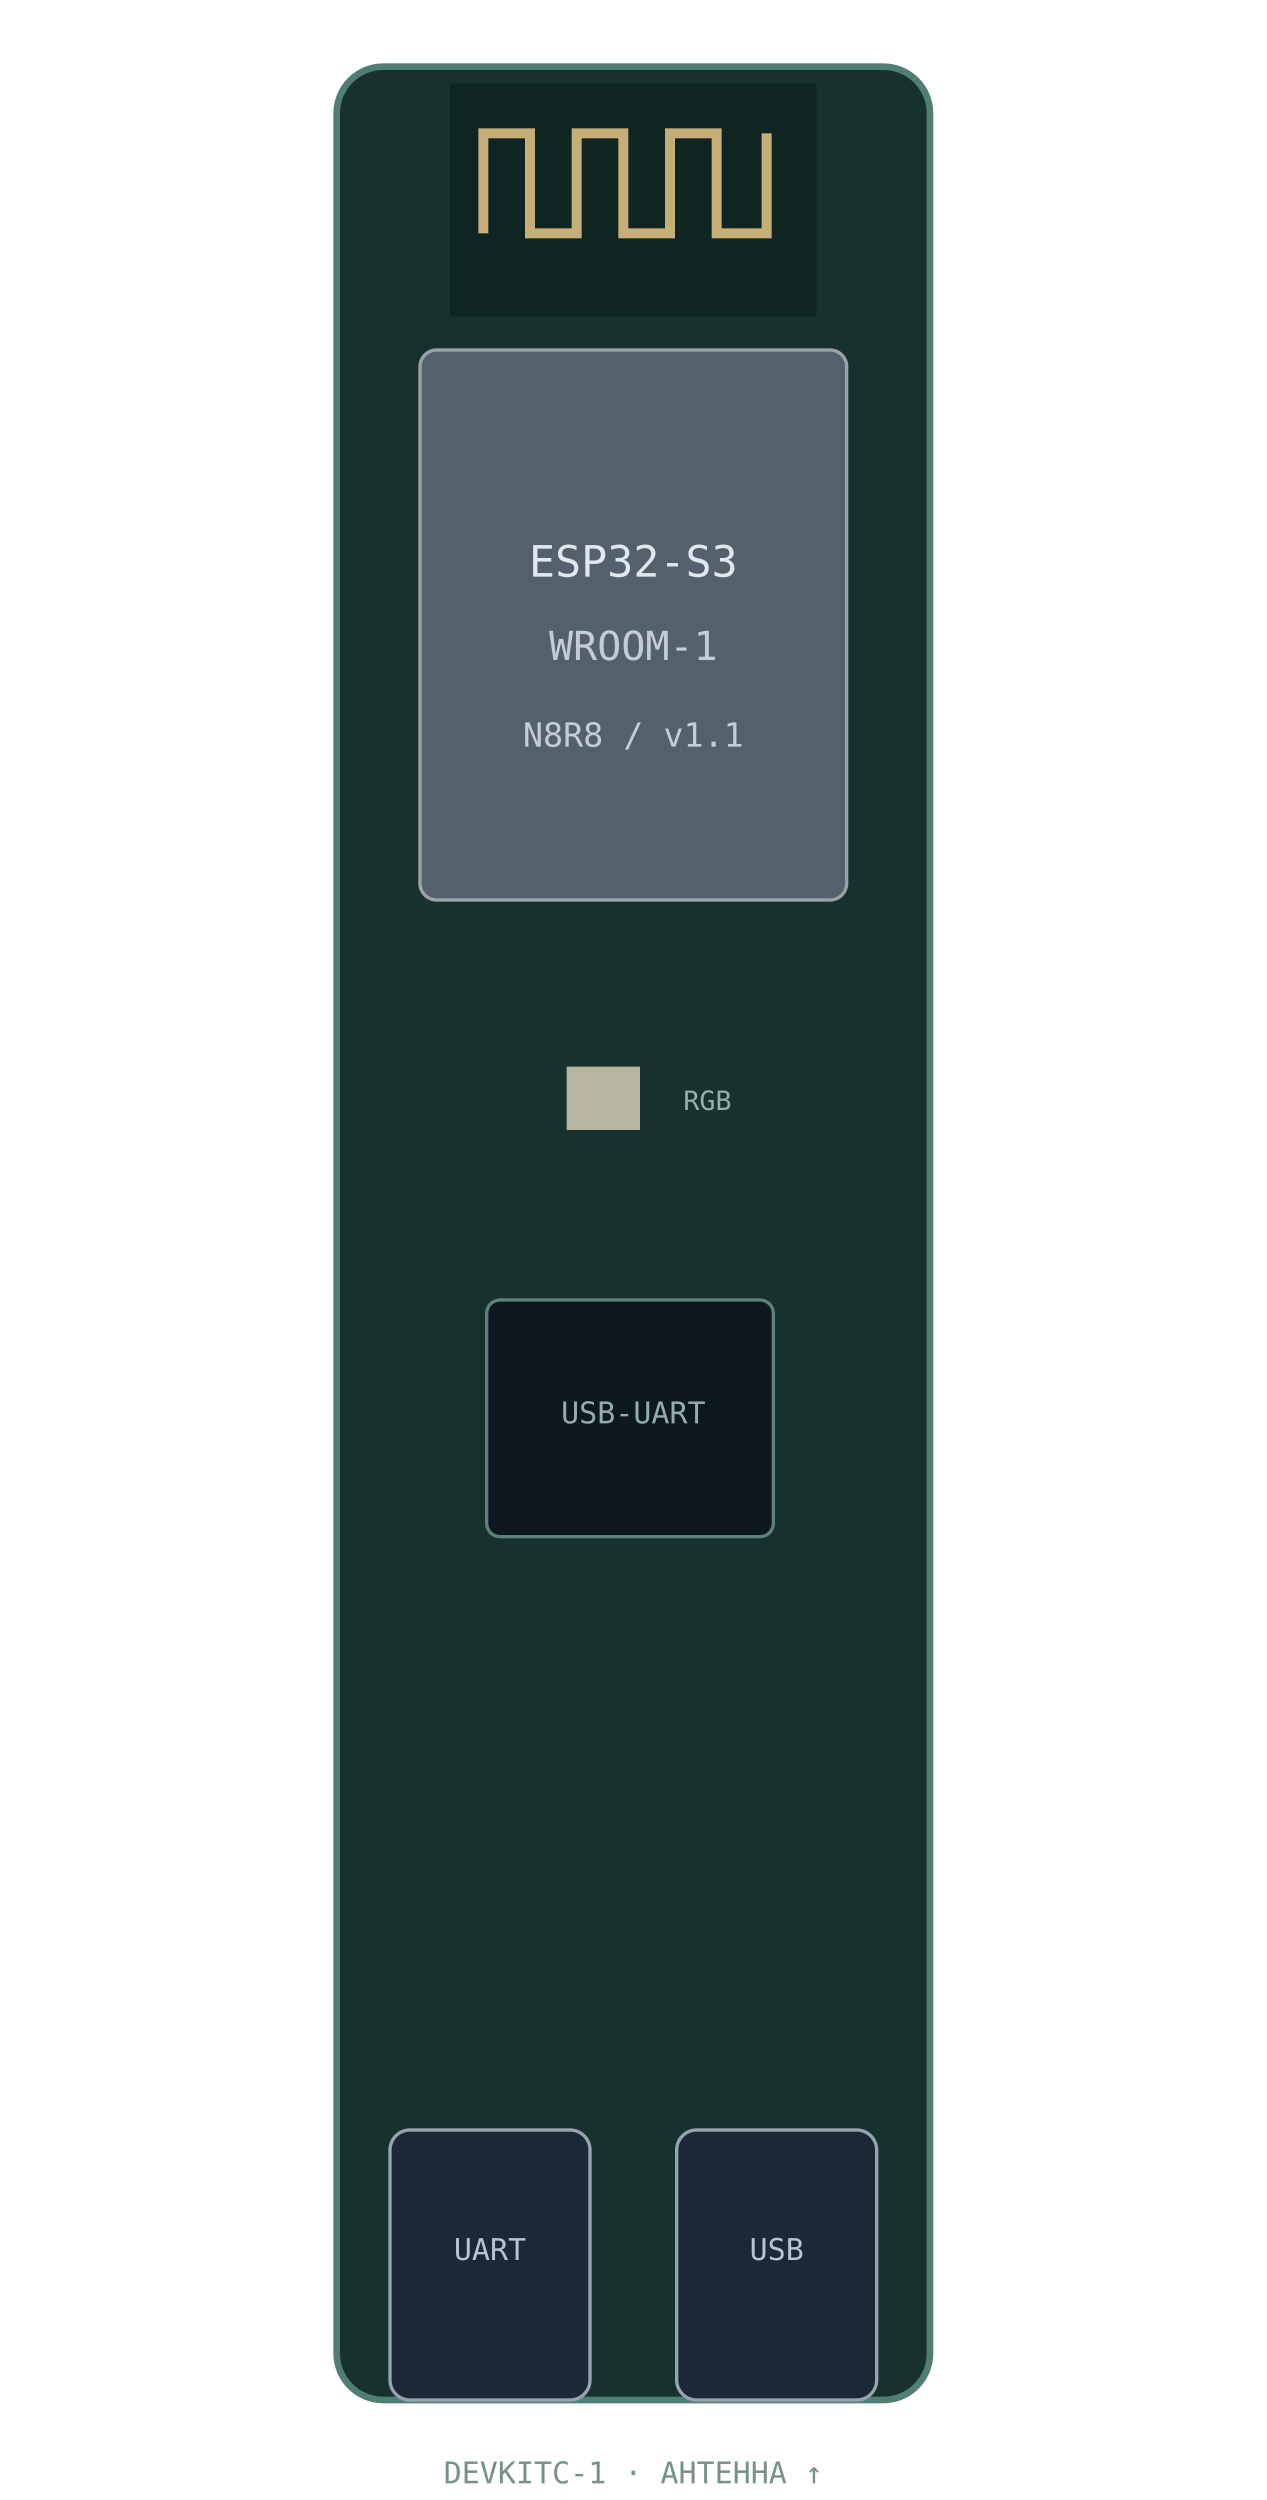
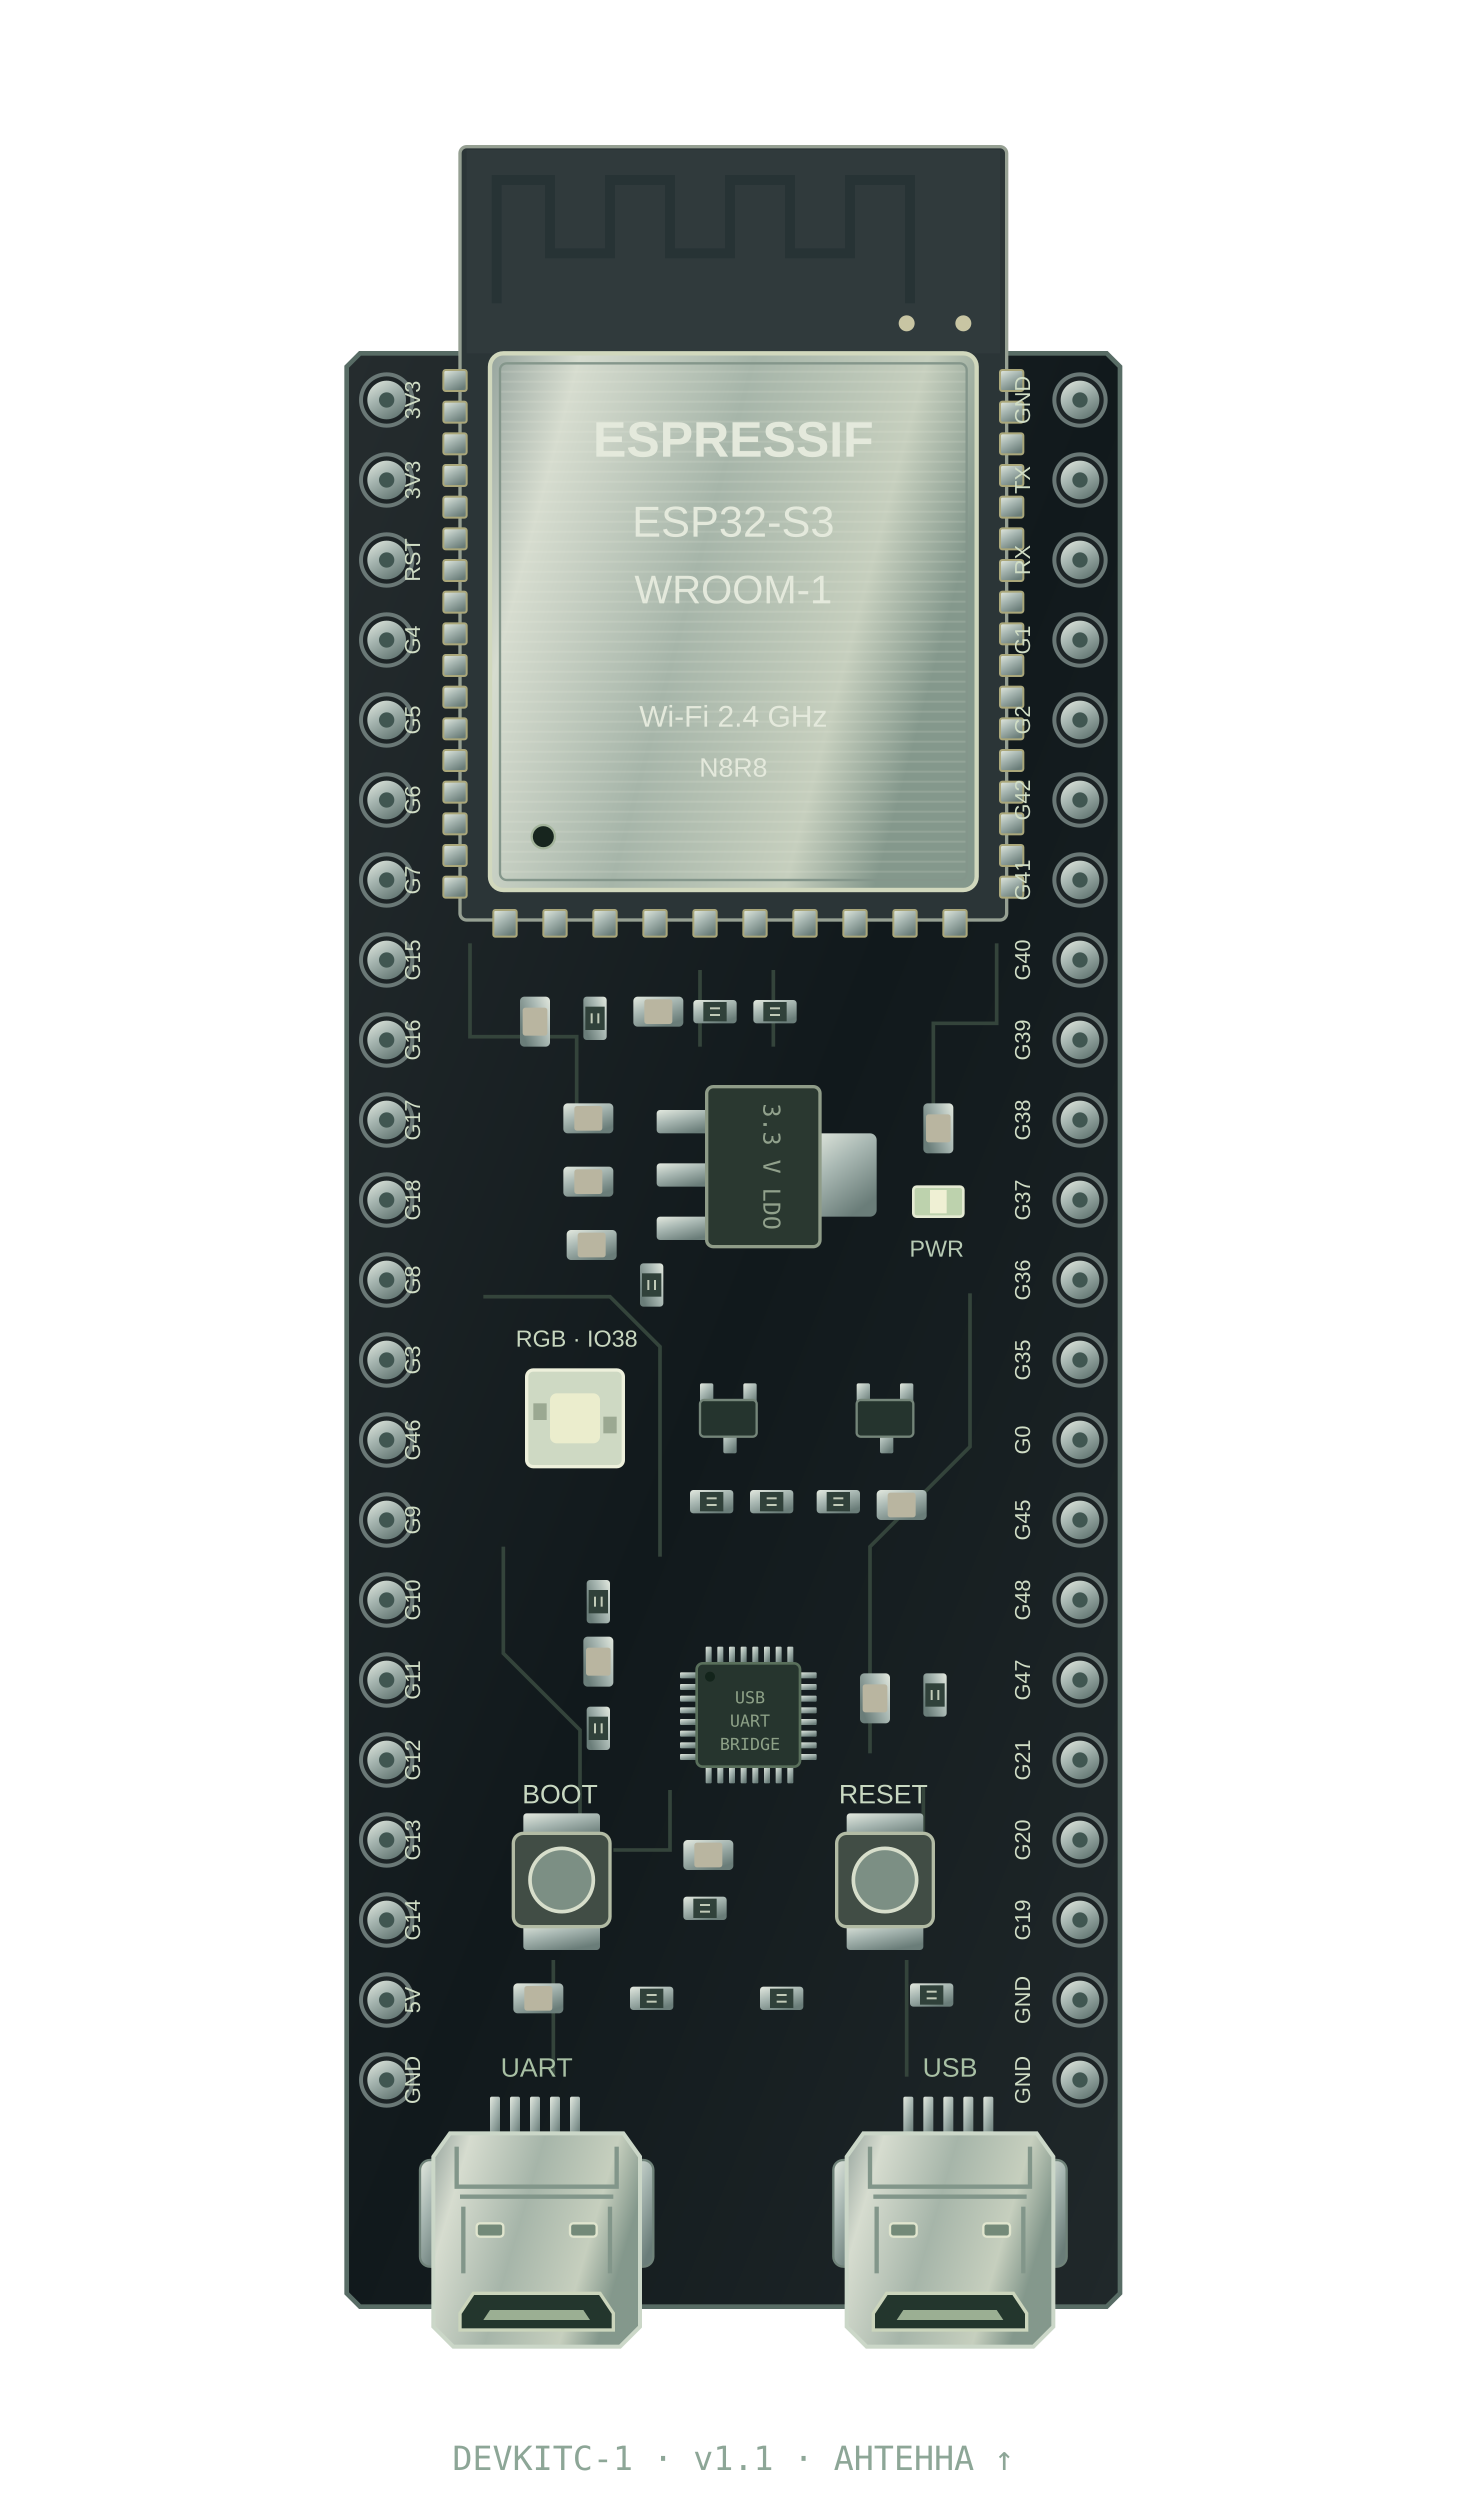
- <svg xmlns="http://www.w3.org/2000/svg" width="380" height="750" viewBox="0 0 380 750">
-   <rect x="101" y="20" width="178" height="700" rx="14" fill="#17322e" stroke="#507e74" stroke-width="2" />
-   <rect x="135" y="25" width="110" height="70" fill="#0f2521" />
-   <path d="M145 70v-30h14v30h14V40h14v30h14V40h14v30h15V40" fill="none" stroke="#c7ad77" stroke-width="3" />
-   <rect x="126" y="105" width="128" height="165" rx="5" fill="#54616c" stroke="#9aa3a5" />
-   <text x="190" y="173" text-anchor="middle" font-family="monospace" fill="#e0e7ed" font-size="13">ESP32-S3</text>
-   <text x="190" y="198" text-anchor="middle" font-family="monospace" fill="#c4cdd7" font-size="12">WROOM-1</text>
-   <text x="190" y="224" text-anchor="middle" font-family="monospace" fill="#c4cdd7" font-size="10">N8R8 / v1.1</text>
-   <rect x="146" y="390" width="86" height="71" rx="4" fill="#0e1820" stroke="#5e8076" />
-   <text x="190" y="427" text-anchor="middle" font-family="monospace" fill="#92adab" font-size="9">USB-UART</text>
-   <rect x="170" y="320" width="22" height="19" fill="#b6b5a0" />
-   <text x="205" y="333" fill="#9aaead" font-size="8" font-family="monospace">RGB</text>
-   <g fill="#1b2836" stroke="#96a4b0">
-     <rect x="117" y="639" width="60" height="81" rx="6" />
-     <rect x="203" y="639" width="60" height="81" rx="6" />
-   </g>
-   <text x="147" y="678" text-anchor="middle" fill="#b8c4d1" font-size="9" font-family="monospace">UART</text>
-   <text x="233" y="678" text-anchor="middle" fill="#b8c4d1" font-size="9" font-family="monospace">USB</text>
-   <text x="190" y="745" text-anchor="middle" fill="#759188" font-size="9" font-family="monospace">DEVKITC-1 · АНТЕННА ↑</text>
+ <svg xmlns="http://www.w3.org/2000/svg" width="440" height="750" viewBox="0 0 440 750" role="img" aria-label="ESP32-S3-DevKitC-1 v1.1, антенна сверху, два разъёма Micro-USB снизу">
+   <defs>
+     <linearGradient id="devkitc-pcb" x2="1" y2="1">
+       <stop stop-color="#252c2e" />
+       <stop offset=".5" stop-color="#11191c" />
+       <stop offset="1" stop-color="#20282a" />
+     </linearGradient>
+     <linearGradient id="devkitc-metal" x2="1" y2=".3">
+       <stop stop-color="#97a59e" />
+       <stop offset=".17" stop-color="#d6dccf" />
+       <stop offset=".5" stop-color="#a6b5a9" />
+       <stop offset=".83" stop-color="#c6cfbe" />
+       <stop offset="1" stop-color="#84988c" />
+     </linearGradient>
+     <linearGradient id="devkitc-solder" x2=".6" y2="1">
+       <stop stop-color="#e3e9df" />
+       <stop offset=".45" stop-color="#a9b8b3" />
+       <stop offset="1" stop-color="#6a7d79" />
+     </linearGradient>
+     <pattern id="devkitc-brush" width="5" height="3" patternUnits="userSpaceOnUse">
+       <path d="M0 .5H5" stroke="#eef0df" stroke-width=".6" stroke-opacity=".14" />
+     </pattern>
+     <g id="devkitc-pad">
+       <circle r="7.7" fill="#1d2426" stroke="#6a7876" stroke-width="1.2" />
+       <circle r="5.8" fill="url(#devkitc-solder)" />
+       <circle r="2.3" fill="#405651" />
+     </g>
+     <g id="devkitc-r">
+       <rect width="13" height="7" rx="1" fill="url(#devkitc-solder)" />
+       <rect x="3" y=".6" width="7" height="5.8" fill="#30413a" />
+       <path d="M5 2.5h3M5 4.5h3" stroke="#c2cbb8" stroke-width=".6" />
+     </g>
+     <g id="devkitc-c">
+       <rect width="15" height="9" rx="1.3" fill="url(#devkitc-solder)" />
+       <rect x="3.3" y=".8" width="8.4" height="7.4" rx=".8" fill="#b9b5a0" />
+     </g>
+     <g id="devkitc-sot23">
+       <g fill="url(#devkitc-solder)">
+         <rect x="0" y="0" width="4" height="7" rx=".5" />
+         <rect x="13" y="0" width="4" height="7" rx=".5" />
+         <rect x="7" y="14" width="4" height="7" rx=".5" />
+       </g>
+       <rect x="0" y="5" width="17" height="11" rx="1.2" fill="#25342e" stroke="#748579" stroke-width=".7" />
+     </g>
+     <g id="devkitc-usb">
+       <g fill="url(#devkitc-solder)" stroke="#6f8279" stroke-width=".7">
+         <rect x="-4" y="8" width="8" height="32" rx="3" />
+         <rect x="58" y="8" width="8" height="32" rx="3" />
+       </g>
+       <path d="M5 0H57L62 7V58L56 64H6L0 58V7Z" fill="url(#devkitc-metal)" stroke="#cbd7c8" stroke-width="1.2" />
+       <path d="M7 4v12h48V4M8 19h46M9 22v20M53 22v20" fill="none" stroke="#82968a" stroke-width="1.3" />
+       <g fill="#748a79" stroke="#e0e5ce" stroke-width=".7">
+         <rect x="13" y="27" width="8" height="4" rx="1" />
+         <rect x="41" y="27" width="8" height="4" rx="1" />
+       </g>
+       <path d="M12 48H50L54 54V59H8V54Z" fill="#23362d" stroke="#cbd5bc" stroke-width="1" />
+       <path d="M17 53H45L47 56H15Z" fill="#9baf93" />
+     </g>
+   </defs>
+   <path d="M108 106H332L336 110V688L332 692H108L104 688V110Z" fill="url(#devkitc-pcb)" stroke="#586c65" stroke-width="1.4" />
+   <g fill="none" stroke="#34443b" stroke-width="1.1">
+     <path d="M141 283v28h32v21M299 283v24h-19v35M145 389h38l15 15v63M291 388v46l-30 30v62M151 464v32l23 23v31M277 536v21M201 537v18h-17M166 588v35M272 588v35M210 291v23M232 291v23" />
+   </g>
+   <rect x="138" y="44" width="164" height="232" rx="2" fill="#2b3537" stroke="#96a093" stroke-width="1" />
+   <rect x="140" y="45" width="160" height="61" fill="#303a3c" />
+   <path d="M149 91V54h16v22h18V54h18v22h18V54h18v22h18V54h18v37" fill="none" stroke="#273335" stroke-width="3" />
+   <g fill="#c8c5a3">
+     <circle cx="272" cy="97" r="2.4" />
+     <circle cx="289" cy="97" r="2.4" />
+   </g>
+   <rect x="133" y="111" width="7" height="6.3" rx=".7" fill="url(#devkitc-solder)" stroke="#aaa77a" stroke-width=".6" />
+   <rect x="300" y="111" width="7" height="6.3" rx=".7" fill="url(#devkitc-solder)" stroke="#aaa77a" stroke-width=".6" />
+   <rect x="133" y="120.5" width="7" height="6.3" rx=".7" fill="url(#devkitc-solder)" stroke="#aaa77a" stroke-width=".6" />
+   <rect x="300" y="120.5" width="7" height="6.3" rx=".7" fill="url(#devkitc-solder)" stroke="#aaa77a" stroke-width=".6" />
+   <rect x="133" y="130" width="7" height="6.3" rx=".7" fill="url(#devkitc-solder)" stroke="#aaa77a" stroke-width=".6" />
+   <rect x="300" y="130" width="7" height="6.3" rx=".7" fill="url(#devkitc-solder)" stroke="#aaa77a" stroke-width=".6" />
+   <rect x="133" y="139.5" width="7" height="6.3" rx=".7" fill="url(#devkitc-solder)" stroke="#aaa77a" stroke-width=".6" />
+   <rect x="300" y="139.5" width="7" height="6.3" rx=".7" fill="url(#devkitc-solder)" stroke="#aaa77a" stroke-width=".6" />
+   <rect x="133" y="149" width="7" height="6.3" rx=".7" fill="url(#devkitc-solder)" stroke="#aaa77a" stroke-width=".6" />
+   <rect x="300" y="149" width="7" height="6.3" rx=".7" fill="url(#devkitc-solder)" stroke="#aaa77a" stroke-width=".6" />
+   <rect x="133" y="158.5" width="7" height="6.3" rx=".7" fill="url(#devkitc-solder)" stroke="#aaa77a" stroke-width=".6" />
+   <rect x="300" y="158.5" width="7" height="6.3" rx=".7" fill="url(#devkitc-solder)" stroke="#aaa77a" stroke-width=".6" />
+   <rect x="133" y="168" width="7" height="6.3" rx=".7" fill="url(#devkitc-solder)" stroke="#aaa77a" stroke-width=".6" />
+   <rect x="300" y="168" width="7" height="6.3" rx=".7" fill="url(#devkitc-solder)" stroke="#aaa77a" stroke-width=".6" />
+   <rect x="133" y="177.5" width="7" height="6.3" rx=".7" fill="url(#devkitc-solder)" stroke="#aaa77a" stroke-width=".6" />
+   <rect x="300" y="177.5" width="7" height="6.3" rx=".7" fill="url(#devkitc-solder)" stroke="#aaa77a" stroke-width=".6" />
+   <rect x="133" y="187" width="7" height="6.3" rx=".7" fill="url(#devkitc-solder)" stroke="#aaa77a" stroke-width=".6" />
+   <rect x="300" y="187" width="7" height="6.3" rx=".7" fill="url(#devkitc-solder)" stroke="#aaa77a" stroke-width=".6" />
+   <rect x="133" y="196.5" width="7" height="6.3" rx=".7" fill="url(#devkitc-solder)" stroke="#aaa77a" stroke-width=".6" />
+   <rect x="300" y="196.5" width="7" height="6.3" rx=".7" fill="url(#devkitc-solder)" stroke="#aaa77a" stroke-width=".6" />
+   <rect x="133" y="206" width="7" height="6.3" rx=".7" fill="url(#devkitc-solder)" stroke="#aaa77a" stroke-width=".6" />
+   <rect x="300" y="206" width="7" height="6.3" rx=".7" fill="url(#devkitc-solder)" stroke="#aaa77a" stroke-width=".6" />
+   <rect x="133" y="215.5" width="7" height="6.3" rx=".7" fill="url(#devkitc-solder)" stroke="#aaa77a" stroke-width=".6" />
+   <rect x="300" y="215.5" width="7" height="6.3" rx=".7" fill="url(#devkitc-solder)" stroke="#aaa77a" stroke-width=".6" />
+   <rect x="133" y="225" width="7" height="6.3" rx=".7" fill="url(#devkitc-solder)" stroke="#aaa77a" stroke-width=".6" />
+   <rect x="300" y="225" width="7" height="6.3" rx=".7" fill="url(#devkitc-solder)" stroke="#aaa77a" stroke-width=".6" />
+   <rect x="133" y="234.5" width="7" height="6.3" rx=".7" fill="url(#devkitc-solder)" stroke="#aaa77a" stroke-width=".6" />
+   <rect x="300" y="234.5" width="7" height="6.3" rx=".7" fill="url(#devkitc-solder)" stroke="#aaa77a" stroke-width=".6" />
+   <rect x="133" y="244" width="7" height="6.3" rx=".7" fill="url(#devkitc-solder)" stroke="#aaa77a" stroke-width=".6" />
+   <rect x="300" y="244" width="7" height="6.3" rx=".7" fill="url(#devkitc-solder)" stroke="#aaa77a" stroke-width=".6" />
+   <rect x="133" y="253.5" width="7" height="6.3" rx=".7" fill="url(#devkitc-solder)" stroke="#aaa77a" stroke-width=".6" />
+   <rect x="300" y="253.5" width="7" height="6.3" rx=".7" fill="url(#devkitc-solder)" stroke="#aaa77a" stroke-width=".6" />
+   <rect x="133" y="263" width="7" height="6.3" rx=".7" fill="url(#devkitc-solder)" stroke="#aaa77a" stroke-width=".6" />
+   <rect x="300" y="263" width="7" height="6.3" rx=".7" fill="url(#devkitc-solder)" stroke="#aaa77a" stroke-width=".6" />
+   <rect x="148" y="273" width="7" height="8" rx=".6" fill="url(#devkitc-solder)" stroke="#aaa77a" stroke-width=".6" />
+   <rect x="163" y="273" width="7" height="8" rx=".6" fill="url(#devkitc-solder)" stroke="#aaa77a" stroke-width=".6" />
+   <rect x="178" y="273" width="7" height="8" rx=".6" fill="url(#devkitc-solder)" stroke="#aaa77a" stroke-width=".6" />
+   <rect x="193" y="273" width="7" height="8" rx=".6" fill="url(#devkitc-solder)" stroke="#aaa77a" stroke-width=".6" />
+   <rect x="208" y="273" width="7" height="8" rx=".6" fill="url(#devkitc-solder)" stroke="#aaa77a" stroke-width=".6" />
+   <rect x="223" y="273" width="7" height="8" rx=".6" fill="url(#devkitc-solder)" stroke="#aaa77a" stroke-width=".6" />
+   <rect x="238" y="273" width="7" height="8" rx=".6" fill="url(#devkitc-solder)" stroke="#aaa77a" stroke-width=".6" />
+   <rect x="253" y="273" width="7" height="8" rx=".6" fill="url(#devkitc-solder)" stroke="#aaa77a" stroke-width=".6" />
+   <rect x="268" y="273" width="7" height="8" rx=".6" fill="url(#devkitc-solder)" stroke="#aaa77a" stroke-width=".6" />
+   <rect x="283" y="273" width="7" height="8" rx=".6" fill="url(#devkitc-solder)" stroke="#aaa77a" stroke-width=".6" />
+   <rect x="147" y="106" width="146" height="161" rx="4" fill="url(#devkitc-metal)" stroke="#d1d8bd" stroke-width="1.3" />
+   <rect x="150" y="109" width="140" height="155" rx="2" fill="url(#devkitc-brush)" stroke="#84968b" stroke-width=".7" />
+   <g fill="#e4e9dc" text-anchor="middle" font-family="Arial, sans-serif">
+     <text x="220" y="137" font-size="15" font-weight="bold">ESPRESSIF</text>
+     <text x="220" y="161" font-size="13">ESP32-S3</text>
+     <text x="220" y="181" font-size="12">WROOM-1</text>
+     <text x="220" y="218" font-size="9">Wi-Fi 2.4 GHz</text>
+     <text x="220" y="233" font-size="8">N8R8</text>
+   </g>
+   <circle cx="163" cy="251" r="3.5" fill="#17251e" stroke="#a3b49b" stroke-width=".7" />
+   <use href="#devkitc-c" transform="translate(165 299) rotate(90)" />
+   <use href="#devkitc-r" transform="translate(182 299) rotate(90)" />
+   <use href="#devkitc-c" x="190" y="299" />
+   <use href="#devkitc-r" x="208" y="300" />
+   <use href="#devkitc-r" x="226" y="300" />
+   <g fill="url(#devkitc-solder)">
+     <rect x="243" y="340" width="20" height="25" rx="2" />
+     <rect x="197" y="333" width="17" height="7" rx="1" />
+     <rect x="197" y="349" width="17" height="7" rx="1" />
+     <rect x="197" y="365" width="17" height="7" rx="1" />
+   </g>
+   <rect x="212" y="326" width="34" height="48" rx="2" fill="#2a3830" stroke="#8f9c88" stroke-width="1" />
+   <text x="229" y="350" transform="rotate(90 229 350)" text-anchor="middle" fill="#91a18c" font-family="monospace" font-size="7">3.3 V LDO</text>
+   <use href="#devkitc-c" x="169" y="331" />
+   <use href="#devkitc-c" x="169" y="350" />
+   <use href="#devkitc-c" x="170" y="369" />
+   <use href="#devkitc-r" transform="translate(199 379) rotate(90)" />
+   <use href="#devkitc-c" transform="translate(286 331) rotate(90)" />
+   <rect x="274" y="356" width="15" height="9" rx="1" fill="#bdd2ad" stroke="#e4ead2" stroke-width=".8" />
+   <rect x="279" y="357" width="5" height="7" fill="#eff0d4" />
+   <text x="281" y="377" text-anchor="middle" fill="#b8cbb4" font-size="7" font-family="Arial, sans-serif">PWR</text>
+   <rect x="158" y="411" width="29" height="29" rx="2" fill="#ced9c3" stroke="#edf0db" stroke-width="1" />
+   <rect x="165" y="418" width="15" height="15" rx="2" fill="#ebedcd" />
+   <g fill="#9ba992">
+     <rect x="160" y="421" width="4" height="5" />
+     <rect x="181" y="425" width="4" height="5" />
+   </g>
+   <text x="173" y="404" text-anchor="middle" fill="#c8d7bf" font-size="7" font-family="Arial, sans-serif">RGB · IO38</text>
+   <use href="#devkitc-sot23" x="210" y="415" />
+   <use href="#devkitc-sot23" x="257" y="415" />
+   <use href="#devkitc-r" x="207" y="447" />
+   <use href="#devkitc-r" x="225" y="447" />
+   <use href="#devkitc-r" x="245" y="447" />
+   <use href="#devkitc-c" x="263" y="447" />
+   <use href="#devkitc-r" transform="translate(183 474) rotate(90)" />
+   <use href="#devkitc-c" transform="translate(184 491) rotate(90)" />
+   <use href="#devkitc-r" transform="translate(183 512) rotate(90)" />
+   <rect x="211.7" y="494" width="1.8" height="5" rx=".3" fill="url(#devkitc-solder)" />
+   <rect x="211.7" y="530" width="1.8" height="5" rx=".3" fill="url(#devkitc-solder)" />
+   <rect x="204" y="501.7" width="5" height="1.8" rx=".3" fill="url(#devkitc-solder)" />
+   <rect x="240" y="501.7" width="5" height="1.8" rx=".3" fill="url(#devkitc-solder)" />
+   <rect x="215.2" y="494" width="1.8" height="5" rx=".3" fill="url(#devkitc-solder)" />
+   <rect x="215.2" y="530" width="1.8" height="5" rx=".3" fill="url(#devkitc-solder)" />
+   <rect x="204" y="505.2" width="5" height="1.8" rx=".3" fill="url(#devkitc-solder)" />
+   <rect x="240" y="505.2" width="5" height="1.8" rx=".3" fill="url(#devkitc-solder)" />
+   <rect x="218.7" y="494" width="1.8" height="5" rx=".3" fill="url(#devkitc-solder)" />
+   <rect x="218.7" y="530" width="1.8" height="5" rx=".3" fill="url(#devkitc-solder)" />
+   <rect x="204" y="508.7" width="5" height="1.8" rx=".3" fill="url(#devkitc-solder)" />
+   <rect x="240" y="508.7" width="5" height="1.8" rx=".3" fill="url(#devkitc-solder)" />
+   <rect x="222.2" y="494" width="1.8" height="5" rx=".3" fill="url(#devkitc-solder)" />
+   <rect x="222.2" y="530" width="1.8" height="5" rx=".3" fill="url(#devkitc-solder)" />
+   <rect x="204" y="512.2" width="5" height="1.8" rx=".3" fill="url(#devkitc-solder)" />
+   <rect x="240" y="512.2" width="5" height="1.8" rx=".3" fill="url(#devkitc-solder)" />
+   <rect x="225.7" y="494" width="1.8" height="5" rx=".3" fill="url(#devkitc-solder)" />
+   <rect x="225.7" y="530" width="1.8" height="5" rx=".3" fill="url(#devkitc-solder)" />
+   <rect x="204" y="515.7" width="5" height="1.8" rx=".3" fill="url(#devkitc-solder)" />
+   <rect x="240" y="515.7" width="5" height="1.8" rx=".3" fill="url(#devkitc-solder)" />
+   <rect x="229.2" y="494" width="1.8" height="5" rx=".3" fill="url(#devkitc-solder)" />
+   <rect x="229.2" y="530" width="1.8" height="5" rx=".3" fill="url(#devkitc-solder)" />
+   <rect x="204" y="519.2" width="5" height="1.8" rx=".3" fill="url(#devkitc-solder)" />
+   <rect x="240" y="519.2" width="5" height="1.8" rx=".3" fill="url(#devkitc-solder)" />
+   <rect x="232.7" y="494" width="1.8" height="5" rx=".3" fill="url(#devkitc-solder)" />
+   <rect x="232.7" y="530" width="1.8" height="5" rx=".3" fill="url(#devkitc-solder)" />
+   <rect x="204" y="522.7" width="5" height="1.8" rx=".3" fill="url(#devkitc-solder)" />
+   <rect x="240" y="522.7" width="5" height="1.8" rx=".3" fill="url(#devkitc-solder)" />
+   <rect x="236.2" y="494" width="1.8" height="5" rx=".3" fill="url(#devkitc-solder)" />
+   <rect x="236.2" y="530" width="1.8" height="5" rx=".3" fill="url(#devkitc-solder)" />
+   <rect x="204" y="526.2" width="5" height="1.8" rx=".3" fill="url(#devkitc-solder)" />
+   <rect x="240" y="526.2" width="5" height="1.8" rx=".3" fill="url(#devkitc-solder)" />
+   <rect x="209" y="499" width="31" height="31" rx="1.8" fill="#26352e" stroke="#596f5b" stroke-width=".8" />
+   <circle cx="213" cy="503" r="1.5" fill="#13241b" />
+   <g text-anchor="middle" fill="#8da187" font-family="monospace" font-size="5">
+     <text x="225" y="511">USB</text>
+     <text x="225" y="518">UART</text>
+     <text x="225" y="525">BRIDGE</text>
+   </g>
+   <use href="#devkitc-c" transform="translate(267 502) rotate(90)" />
+   <use href="#devkitc-r" transform="translate(284 502) rotate(90)" />
+   <g fill="url(#devkitc-solder)">
+     <rect x="157" y="544" width="23" height="8" rx="1" />
+     <rect x="157" y="577" width="23" height="8" rx="1" />
+     <rect x="254" y="544" width="23" height="8" rx="1" />
+     <rect x="254" y="577" width="23" height="8" rx="1" />
+   </g>
+   <g fill="#414d45" stroke="#b2bba4" stroke-width="1">
+     <rect x="154" y="550" width="29" height="28" rx="3" />
+     <rect x="251" y="550" width="29" height="28" rx="3" />
+   </g>
+   <g fill="#7c8f84" stroke="#d7decb" stroke-width="1.1">
+     <circle cx="168.5" cy="564" r="9.5" />
+     <circle cx="265.5" cy="564" r="9.5" />
+   </g>
+   <g fill="#c8d8c1" font-family="Arial, sans-serif" font-size="8" text-anchor="middle">
+     <text x="168" y="541">BOOT</text>
+     <text x="265" y="541">RESET</text>
+   </g>
+   <use href="#devkitc-c" x="205" y="552" />
+   <use href="#devkitc-r" x="205" y="569" />
+   <use href="#devkitc-c" x="154" y="595" />
+   <use href="#devkitc-r" x="273" y="595" />
+   <use href="#devkitc-r" x="189" y="596" />
+   <use href="#devkitc-r" x="228" y="596" />
+   <rect x="147" y="629" width="3" height="14" rx=".5" fill="url(#devkitc-solder)" />
+   <rect x="153" y="629" width="3" height="14" rx=".5" fill="url(#devkitc-solder)" />
+   <rect x="159" y="629" width="3" height="14" rx=".5" fill="url(#devkitc-solder)" />
+   <rect x="165" y="629" width="3" height="14" rx=".5" fill="url(#devkitc-solder)" />
+   <rect x="171" y="629" width="3" height="14" rx=".5" fill="url(#devkitc-solder)" />
+   <use href="#devkitc-usb" x="130" y="640" />
+   <rect x="271" y="629" width="3" height="14" rx=".5" fill="url(#devkitc-solder)" />
+   <rect x="277" y="629" width="3" height="14" rx=".5" fill="url(#devkitc-solder)" />
+   <rect x="283" y="629" width="3" height="14" rx=".5" fill="url(#devkitc-solder)" />
+   <rect x="289" y="629" width="3" height="14" rx=".5" fill="url(#devkitc-solder)" />
+   <rect x="295" y="629" width="3" height="14" rx=".5" fill="url(#devkitc-solder)" />
+   <use href="#devkitc-usb" x="254" y="640" />
+   <g fill="#a8c0a4" text-anchor="middle" font-size="8" font-family="Arial, sans-serif">
+     <text x="161" y="623">UART</text>
+     <text x="285" y="623">USB</text>
+   </g>
+   <use href="#devkitc-pad" x="116" y="120" />
+   <text x="126" y="120" transform="rotate(-90 126 120)" text-anchor="middle" fill="#d0ddc5" font-size="6.5" font-family="Arial, sans-serif">3V3</text>
+   <use href="#devkitc-pad" x="116" y="144" />
+   <text x="126" y="144" transform="rotate(-90 126 144)" text-anchor="middle" fill="#d0ddc5" font-size="6.5" font-family="Arial, sans-serif">3V3</text>
+   <use href="#devkitc-pad" x="116" y="168" />
+   <text x="126" y="168" transform="rotate(-90 126 168)" text-anchor="middle" fill="#d0ddc5" font-size="6.5" font-family="Arial, sans-serif">RST</text>
+   <use href="#devkitc-pad" x="116" y="192" />
+   <text x="126" y="192" transform="rotate(-90 126 192)" text-anchor="middle" fill="#d0ddc5" font-size="6.5" font-family="Arial, sans-serif">G4</text>
+   <use href="#devkitc-pad" x="116" y="216" />
+   <text x="126" y="216" transform="rotate(-90 126 216)" text-anchor="middle" fill="#d0ddc5" font-size="6.5" font-family="Arial, sans-serif">G5</text>
+   <use href="#devkitc-pad" x="116" y="240" />
+   <text x="126" y="240" transform="rotate(-90 126 240)" text-anchor="middle" fill="#d0ddc5" font-size="6.5" font-family="Arial, sans-serif">G6</text>
+   <use href="#devkitc-pad" x="116" y="264" />
+   <text x="126" y="264" transform="rotate(-90 126 264)" text-anchor="middle" fill="#d0ddc5" font-size="6.5" font-family="Arial, sans-serif">G7</text>
+   <use href="#devkitc-pad" x="116" y="288" />
+   <text x="126" y="288" transform="rotate(-90 126 288)" text-anchor="middle" fill="#d0ddc5" font-size="6.5" font-family="Arial, sans-serif">G15</text>
+   <use href="#devkitc-pad" x="116" y="312" />
+   <text x="126" y="312" transform="rotate(-90 126 312)" text-anchor="middle" fill="#d0ddc5" font-size="6.5" font-family="Arial, sans-serif">G16</text>
+   <use href="#devkitc-pad" x="116" y="336" />
+   <text x="126" y="336" transform="rotate(-90 126 336)" text-anchor="middle" fill="#d0ddc5" font-size="6.5" font-family="Arial, sans-serif">G17</text>
+   <use href="#devkitc-pad" x="116" y="360" />
+   <text x="126" y="360" transform="rotate(-90 126 360)" text-anchor="middle" fill="#d0ddc5" font-size="6.5" font-family="Arial, sans-serif">G18</text>
+   <use href="#devkitc-pad" x="116" y="384" />
+   <text x="126" y="384" transform="rotate(-90 126 384)" text-anchor="middle" fill="#d0ddc5" font-size="6.5" font-family="Arial, sans-serif">G8</text>
+   <use href="#devkitc-pad" x="116" y="408" />
+   <text x="126" y="408" transform="rotate(-90 126 408)" text-anchor="middle" fill="#d0ddc5" font-size="6.5" font-family="Arial, sans-serif">G3</text>
+   <use href="#devkitc-pad" x="116" y="432" />
+   <text x="126" y="432" transform="rotate(-90 126 432)" text-anchor="middle" fill="#d0ddc5" font-size="6.5" font-family="Arial, sans-serif">G46</text>
+   <use href="#devkitc-pad" x="116" y="456" />
+   <text x="126" y="456" transform="rotate(-90 126 456)" text-anchor="middle" fill="#d0ddc5" font-size="6.5" font-family="Arial, sans-serif">G9</text>
+   <use href="#devkitc-pad" x="116" y="480" />
+   <text x="126" y="480" transform="rotate(-90 126 480)" text-anchor="middle" fill="#d0ddc5" font-size="6.5" font-family="Arial, sans-serif">G10</text>
+   <use href="#devkitc-pad" x="116" y="504" />
+   <text x="126" y="504" transform="rotate(-90 126 504)" text-anchor="middle" fill="#d0ddc5" font-size="6.5" font-family="Arial, sans-serif">G11</text>
+   <use href="#devkitc-pad" x="116" y="528" />
+   <text x="126" y="528" transform="rotate(-90 126 528)" text-anchor="middle" fill="#d0ddc5" font-size="6.5" font-family="Arial, sans-serif">G12</text>
+   <use href="#devkitc-pad" x="116" y="552" />
+   <text x="126" y="552" transform="rotate(-90 126 552)" text-anchor="middle" fill="#d0ddc5" font-size="6.5" font-family="Arial, sans-serif">G13</text>
+   <use href="#devkitc-pad" x="116" y="576" />
+   <text x="126" y="576" transform="rotate(-90 126 576)" text-anchor="middle" fill="#d0ddc5" font-size="6.5" font-family="Arial, sans-serif">G14</text>
+   <use href="#devkitc-pad" x="116" y="600" />
+   <text x="126" y="600" transform="rotate(-90 126 600)" text-anchor="middle" fill="#d0ddc5" font-size="6.5" font-family="Arial, sans-serif">5V</text>
+   <use href="#devkitc-pad" x="116" y="624" />
+   <text x="126" y="624" transform="rotate(-90 126 624)" text-anchor="middle" fill="#d0ddc5" font-size="6.5" font-family="Arial, sans-serif">GND</text>
+   <use href="#devkitc-pad" x="324" y="120" />
+   <text x="309" y="120" transform="rotate(-90 309 120)" text-anchor="middle" fill="#d0ddc5" font-size="6.5" font-family="Arial, sans-serif">GND</text>
+   <use href="#devkitc-pad" x="324" y="144" />
+   <text x="309" y="144" transform="rotate(-90 309 144)" text-anchor="middle" fill="#d0ddc5" font-size="6.5" font-family="Arial, sans-serif">TX</text>
+   <use href="#devkitc-pad" x="324" y="168" />
+   <text x="309" y="168" transform="rotate(-90 309 168)" text-anchor="middle" fill="#d0ddc5" font-size="6.5" font-family="Arial, sans-serif">RX</text>
+   <use href="#devkitc-pad" x="324" y="192" />
+   <text x="309" y="192" transform="rotate(-90 309 192)" text-anchor="middle" fill="#d0ddc5" font-size="6.5" font-family="Arial, sans-serif">G1</text>
+   <use href="#devkitc-pad" x="324" y="216" />
+   <text x="309" y="216" transform="rotate(-90 309 216)" text-anchor="middle" fill="#d0ddc5" font-size="6.5" font-family="Arial, sans-serif">G2</text>
+   <use href="#devkitc-pad" x="324" y="240" />
+   <text x="309" y="240" transform="rotate(-90 309 240)" text-anchor="middle" fill="#d0ddc5" font-size="6.5" font-family="Arial, sans-serif">G42</text>
+   <use href="#devkitc-pad" x="324" y="264" />
+   <text x="309" y="264" transform="rotate(-90 309 264)" text-anchor="middle" fill="#d0ddc5" font-size="6.5" font-family="Arial, sans-serif">G41</text>
+   <use href="#devkitc-pad" x="324" y="288" />
+   <text x="309" y="288" transform="rotate(-90 309 288)" text-anchor="middle" fill="#d0ddc5" font-size="6.5" font-family="Arial, sans-serif">G40</text>
+   <use href="#devkitc-pad" x="324" y="312" />
+   <text x="309" y="312" transform="rotate(-90 309 312)" text-anchor="middle" fill="#d0ddc5" font-size="6.5" font-family="Arial, sans-serif">G39</text>
+   <use href="#devkitc-pad" x="324" y="336" />
+   <text x="309" y="336" transform="rotate(-90 309 336)" text-anchor="middle" fill="#d0ddc5" font-size="6.5" font-family="Arial, sans-serif">G38</text>
+   <use href="#devkitc-pad" x="324" y="360" />
+   <text x="309" y="360" transform="rotate(-90 309 360)" text-anchor="middle" fill="#d0ddc5" font-size="6.5" font-family="Arial, sans-serif">G37</text>
+   <use href="#devkitc-pad" x="324" y="384" />
+   <text x="309" y="384" transform="rotate(-90 309 384)" text-anchor="middle" fill="#d0ddc5" font-size="6.5" font-family="Arial, sans-serif">G36</text>
+   <use href="#devkitc-pad" x="324" y="408" />
+   <text x="309" y="408" transform="rotate(-90 309 408)" text-anchor="middle" fill="#d0ddc5" font-size="6.5" font-family="Arial, sans-serif">G35</text>
+   <use href="#devkitc-pad" x="324" y="432" />
+   <text x="309" y="432" transform="rotate(-90 309 432)" text-anchor="middle" fill="#d0ddc5" font-size="6.5" font-family="Arial, sans-serif">G0</text>
+   <use href="#devkitc-pad" x="324" y="456" />
+   <text x="309" y="456" transform="rotate(-90 309 456)" text-anchor="middle" fill="#d0ddc5" font-size="6.5" font-family="Arial, sans-serif">G45</text>
+   <use href="#devkitc-pad" x="324" y="480" />
+   <text x="309" y="480" transform="rotate(-90 309 480)" text-anchor="middle" fill="#d0ddc5" font-size="6.5" font-family="Arial, sans-serif">G48</text>
+   <use href="#devkitc-pad" x="324" y="504" />
+   <text x="309" y="504" transform="rotate(-90 309 504)" text-anchor="middle" fill="#d0ddc5" font-size="6.5" font-family="Arial, sans-serif">G47</text>
+   <use href="#devkitc-pad" x="324" y="528" />
+   <text x="309" y="528" transform="rotate(-90 309 528)" text-anchor="middle" fill="#d0ddc5" font-size="6.5" font-family="Arial, sans-serif">G21</text>
+   <use href="#devkitc-pad" x="324" y="552" />
+   <text x="309" y="552" transform="rotate(-90 309 552)" text-anchor="middle" fill="#d0ddc5" font-size="6.5" font-family="Arial, sans-serif">G20</text>
+   <use href="#devkitc-pad" x="324" y="576" />
+   <text x="309" y="576" transform="rotate(-90 309 576)" text-anchor="middle" fill="#d0ddc5" font-size="6.5" font-family="Arial, sans-serif">G19</text>
+   <use href="#devkitc-pad" x="324" y="600" />
+   <text x="309" y="600" transform="rotate(-90 309 600)" text-anchor="middle" fill="#d0ddc5" font-size="6.5" font-family="Arial, sans-serif">GND</text>
+   <use href="#devkitc-pad" x="324" y="624" />
+   <text x="309" y="624" transform="rotate(-90 309 624)" text-anchor="middle" fill="#d0ddc5" font-size="6.5" font-family="Arial, sans-serif">GND</text>
+   <text x="220" y="741" text-anchor="middle" fill="#8da697" font-size="10" font-family="monospace">DEVKITC-1 · v1.1 · АНТЕННА ↑</text>
</svg>
